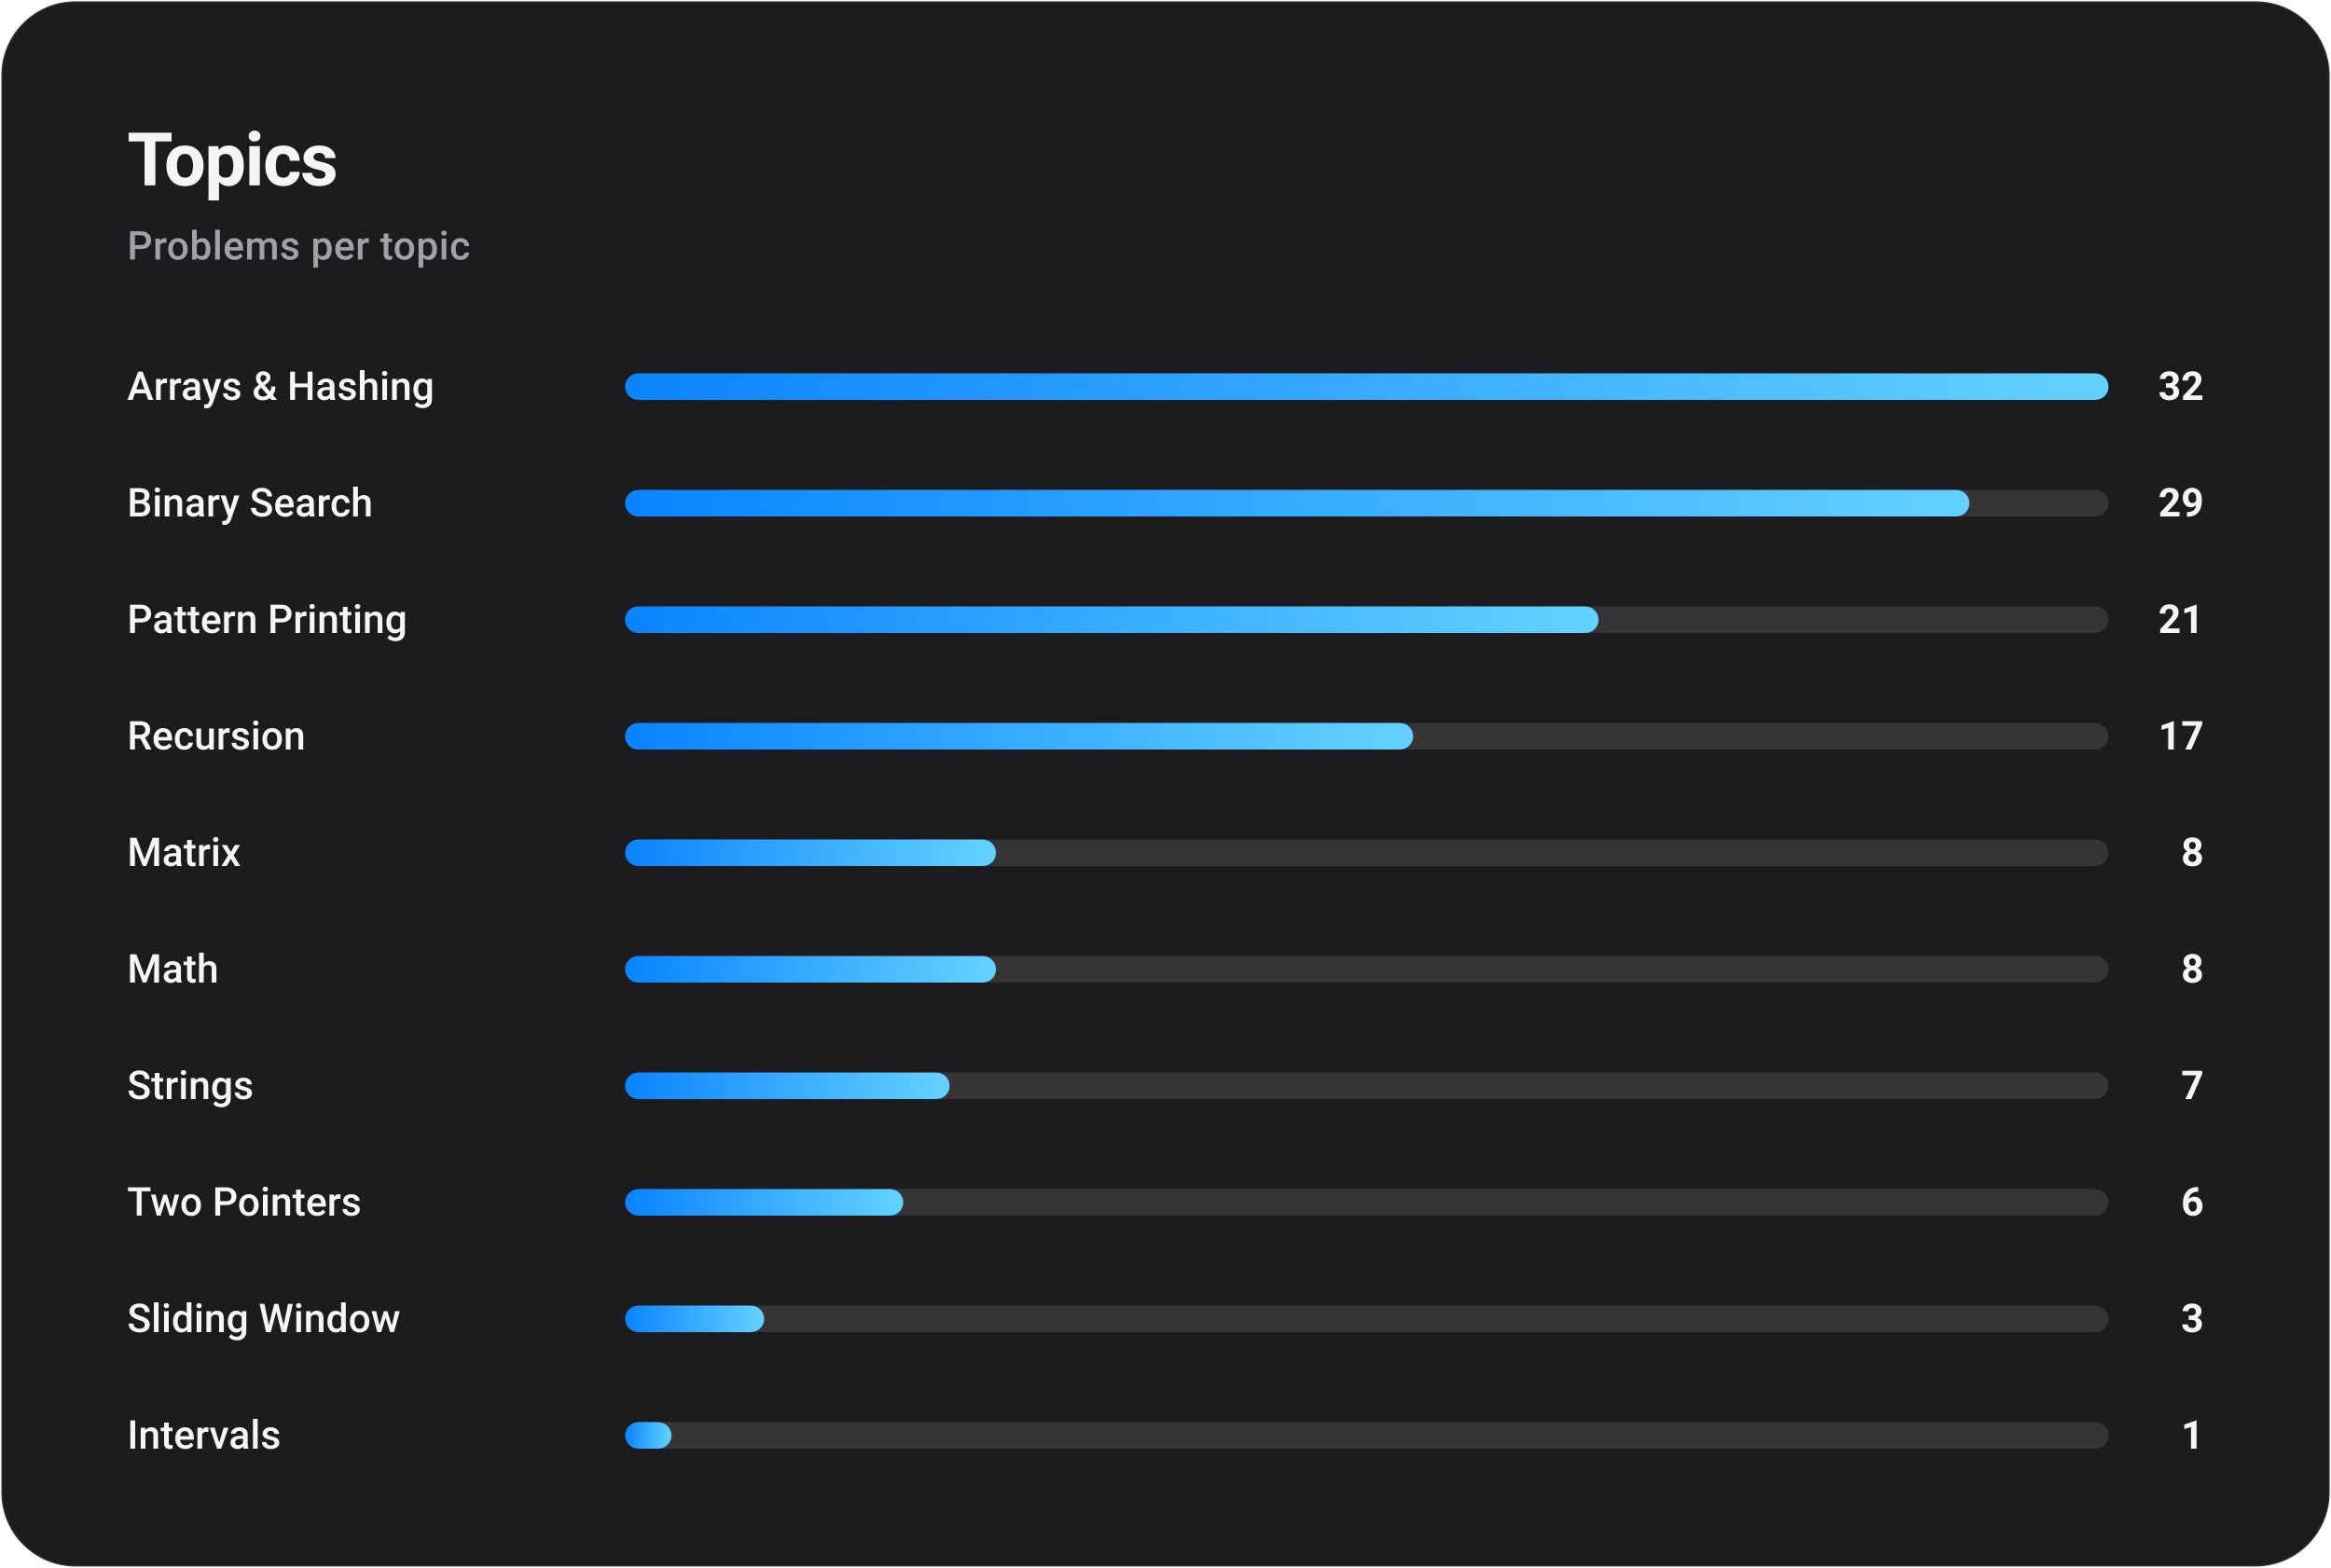
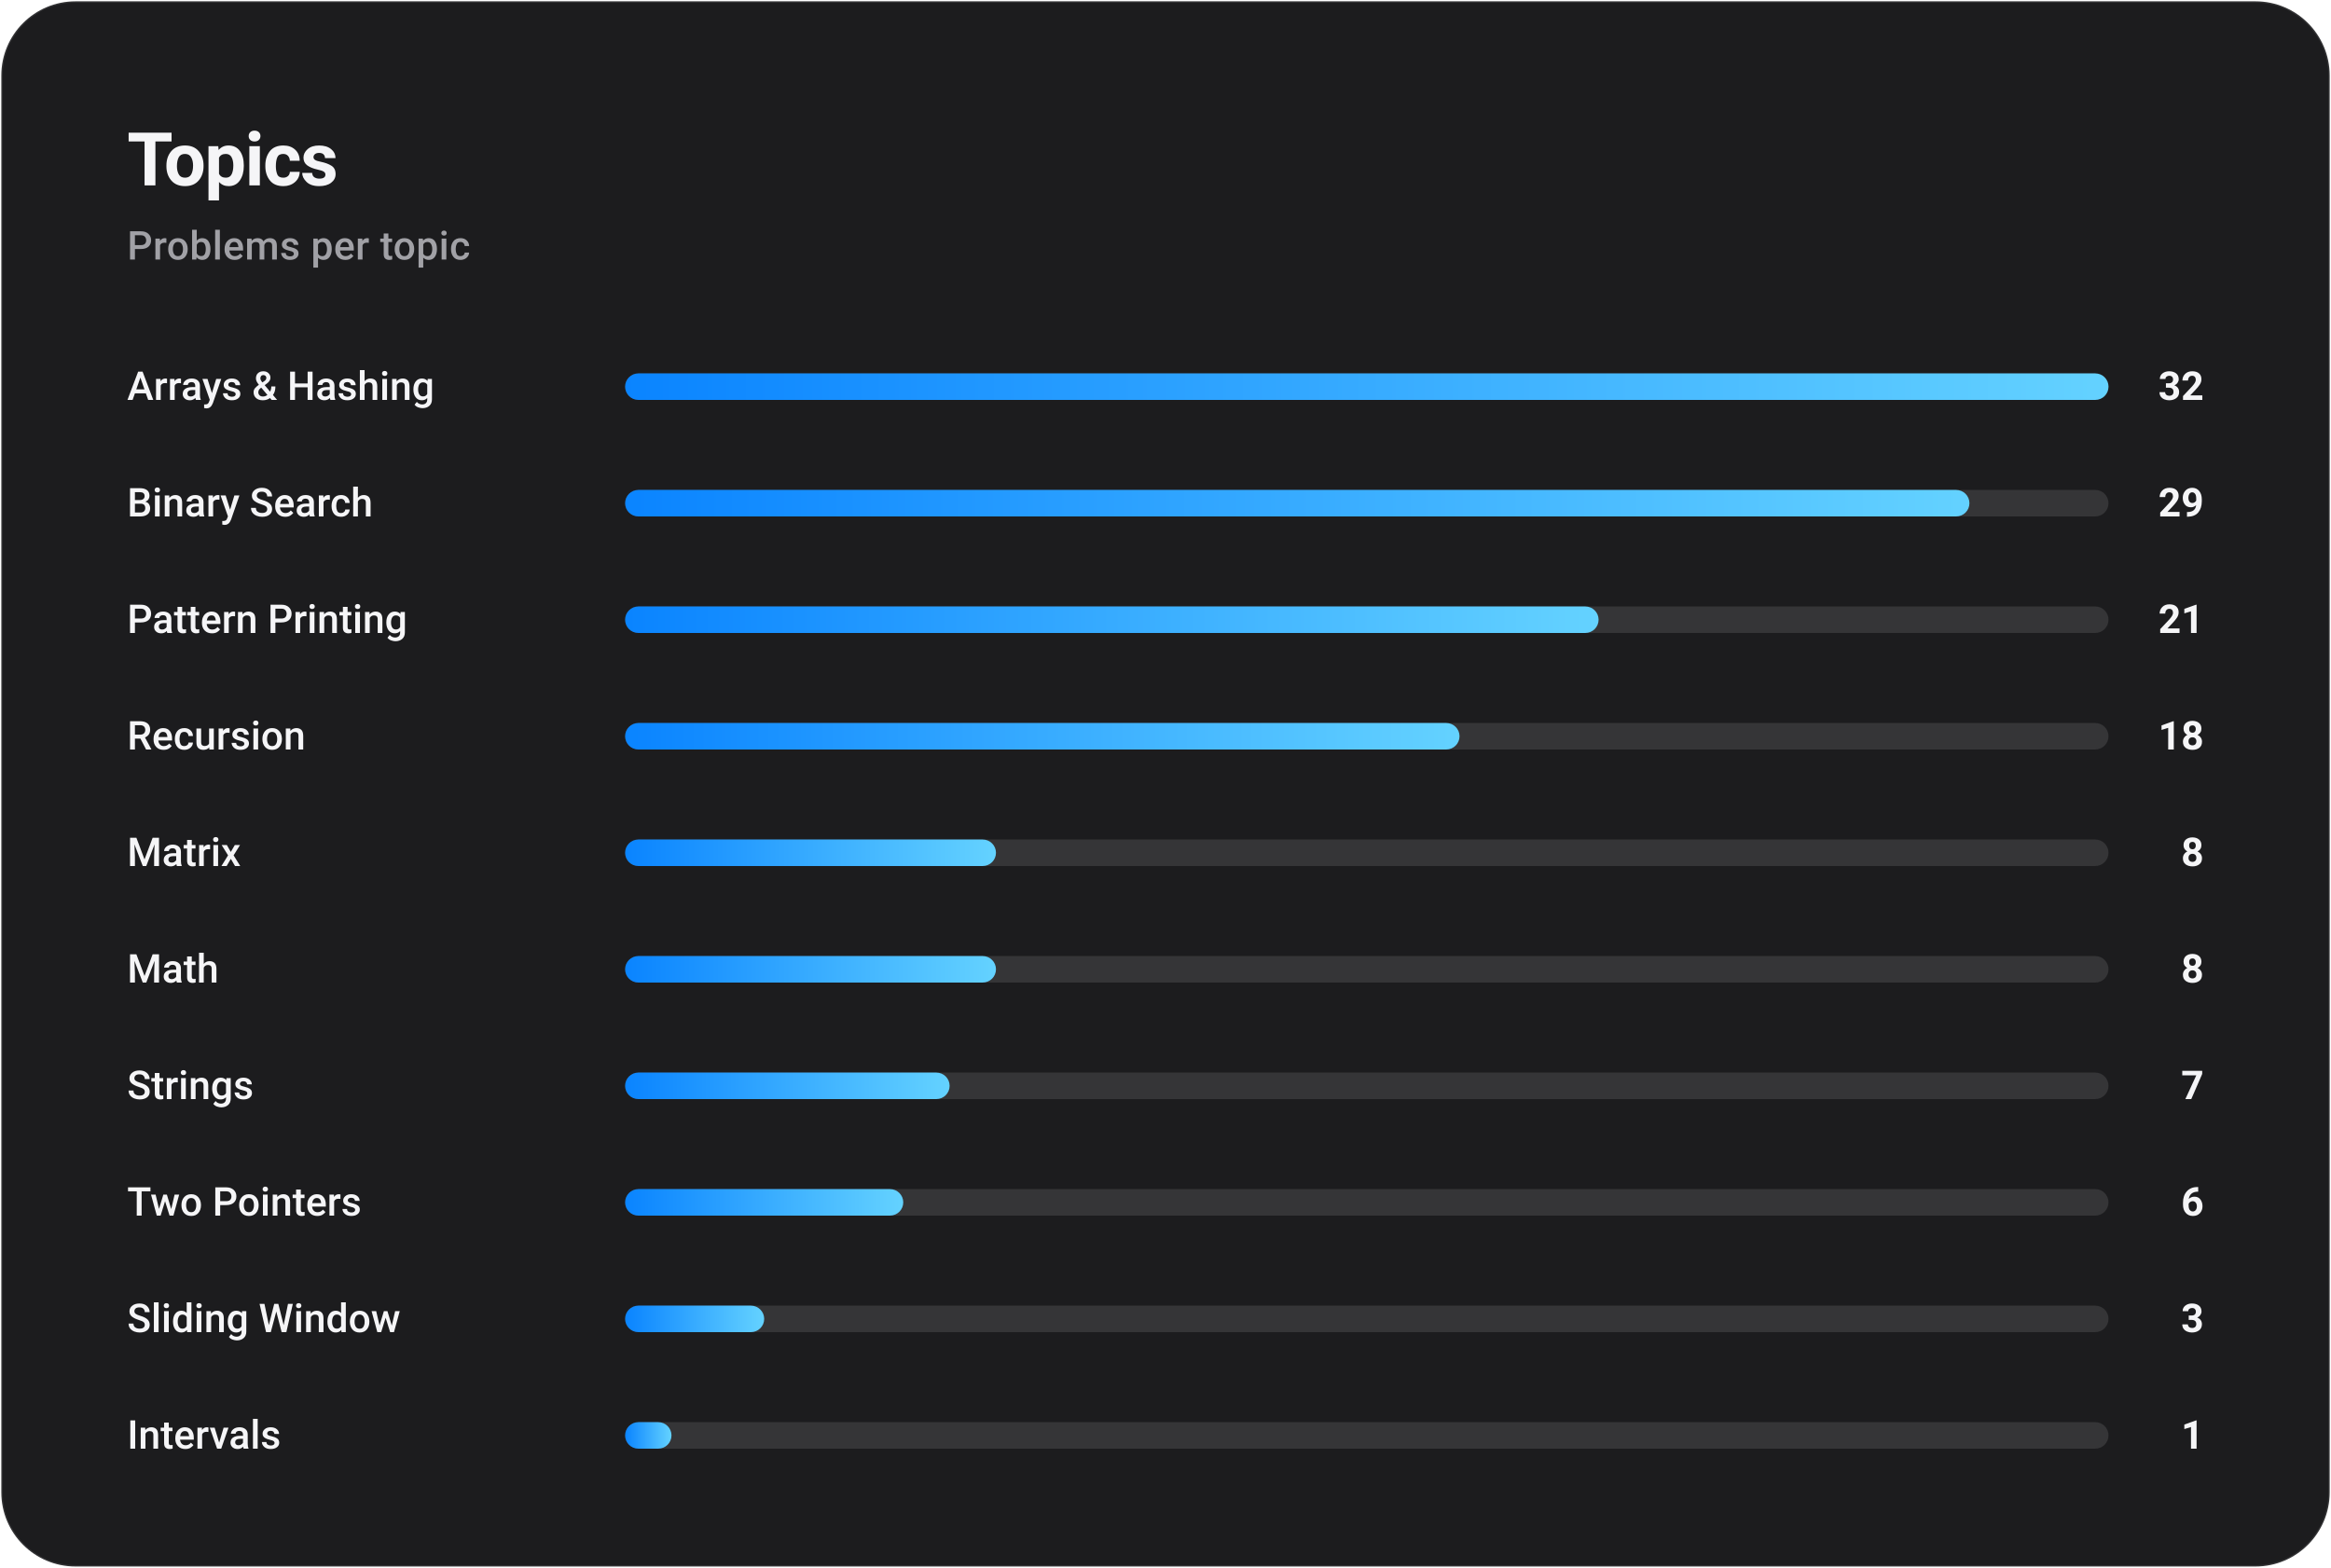
<svg xmlns="http://www.w3.org/2000/svg" width="880" height="592" viewBox="0 0 880 592" role="img" aria-labelledby="t d">
  <defs>
    <style>
text { font-family: -apple-system, BlinkMacSystemFont, "SF Pro Display", "SF Pro Text", "Segoe UI Variable Display", "Segoe UI", system-ui, Roboto, Helvetica, Arial, sans-serif; }
.num { font-variant-numeric: tabular-nums; }
@keyframes grow { from { transform: scaleX(0); } to { transform: scaleX(1); } }
@keyframes rise { from { transform: scaleY(0); } to { transform: scaleY(1); } }
@keyframes pop { from { opacity: 0; transform: scale(.92); } to { opacity: 1; transform: scale(1); } }
@keyframes fade { from { opacity: 0; transform: translateY(6px); } to { opacity: 1; transform: translateY(0); } }
.grow { transform-box: fill-box; transform-origin: 0% 50%; animation: grow .8s cubic-bezier(.22,1,.36,1) both; }
.rise { transform-box: fill-box; transform-origin: 50% 100%; animation: rise .8s cubic-bezier(.22,1,.36,1) both; }
.pop { transform-box: fill-box; transform-origin: 50% 50%; animation: pop .8s cubic-bezier(.22,1,.36,1) both; }
.fade { animation: fade .7s cubic-bezier(.22,1,.36,1) both; }
@media (prefers-reduced-motion: reduce) { .grow, .rise, .pop { transform-box: fill-box; transform-origin: 50% 50%; animation: pop .8s cubic-bezier(.22,1,.36,1) both; }
.fade { animation: none; } }
</style>
    <linearGradient id="acc" x1="0" y1="0" x2="1" y2="0">
      <stop offset="0" stop-color="#0A84FF" />
      <stop offset="1" stop-color="#64D2FF" />
    </linearGradient>
    <linearGradient id="accv" x1="0" y1="1" x2="0" y2="0">
      <stop offset="0" stop-color="#0A84FF" />
      <stop offset="1" stop-color="#64D2FF" />
    </linearGradient>
  </defs>
  <rect x="0.5" y="0.5" width="879" height="591" rx="28" fill="#1C1C1E" stroke="rgba(255,255,255,0.10)" />
  <text x="48" y="70" font-size="28" font-weight="700" fill="#F5F5F7" text-anchor="start" letter-spacing="-0.02em">Topics</text>
  <text x="48" y="98" font-size="15" font-weight="500" fill="#A1A1A6" text-anchor="start" letter-spacing="0.01em">Problems per topic</text>
  <text x="48" y="151" font-size="15" font-weight="500" fill="#F5F5F7" text-anchor="start" letter-spacing="0.0em">Arrays &amp; Hashing</text>
  <rect x="236" y="141" width="560" height="10" rx="5" fill="rgba(255,255,255,0.11)" />
  <rect class="grow" style="animation-delay:0ms" x="236" y="141" width="560.0" height="10" rx="5" fill="url(#acc)" />
  <text x="832" y="151" font-size="15" font-weight="650" fill="#F5F5F7" text-anchor="end" letter-spacing="0.0em" class="num">32</text>
  <text x="48" y="195" font-size="15" font-weight="500" fill="#F5F5F7" text-anchor="start" letter-spacing="0.0em">Binary Search</text>
  <rect x="236" y="185" width="560" height="10" rx="5" fill="rgba(255,255,255,0.11)" />
  <rect class="grow" style="animation-delay:60ms" x="236" y="185" width="507.5" height="10" rx="5" fill="url(#acc)" />
  <text x="832" y="195" font-size="15" font-weight="650" fill="#F5F5F7" text-anchor="end" letter-spacing="0.0em" class="num">29</text>
  <text x="48" y="239" font-size="15" font-weight="500" fill="#F5F5F7" text-anchor="start" letter-spacing="0.0em">Pattern Printing</text>
  <rect x="236" y="229" width="560" height="10" rx="5" fill="rgba(255,255,255,0.11)" />
  <rect class="grow" style="animation-delay:120ms" x="236" y="229" width="367.5" height="10" rx="5" fill="url(#acc)" />
  <text x="832" y="239" font-size="15" font-weight="650" fill="#F5F5F7" text-anchor="end" letter-spacing="0.0em" class="num">21</text>
  <text x="48" y="283" font-size="15" font-weight="500" fill="#F5F5F7" text-anchor="start" letter-spacing="0.0em">Recursion</text>
  <rect x="236" y="273" width="560" height="10" rx="5" fill="rgba(255,255,255,0.11)" />
-   <rect class="grow" style="animation-delay:180ms" x="236" y="273" width="297.5" height="10" rx="5" fill="url(#acc)" />
-   <text x="832" y="283" font-size="15" font-weight="650" fill="#F5F5F7" text-anchor="end" letter-spacing="0.0em" class="num">17</text>
+   <rect class="grow" style="animation-delay:180ms" x="236" y="273" width="315.0" height="10" rx="5" fill="url(#acc)" />
+   <text x="832" y="283" font-size="15" font-weight="650" fill="#F5F5F7" text-anchor="end" letter-spacing="0.0em" class="num">18</text>
  <text x="48" y="327" font-size="15" font-weight="500" fill="#F5F5F7" text-anchor="start" letter-spacing="0.0em">Matrix</text>
  <rect x="236" y="317" width="560" height="10" rx="5" fill="rgba(255,255,255,0.11)" />
  <rect class="grow" style="animation-delay:240ms" x="236" y="317" width="140.0" height="10" rx="5" fill="url(#acc)" />
  <text x="832" y="327" font-size="15" font-weight="650" fill="#F5F5F7" text-anchor="end" letter-spacing="0.0em" class="num">8</text>
  <text x="48" y="371" font-size="15" font-weight="500" fill="#F5F5F7" text-anchor="start" letter-spacing="0.0em">Math</text>
  <rect x="236" y="361" width="560" height="10" rx="5" fill="rgba(255,255,255,0.11)" />
  <rect class="grow" style="animation-delay:300ms" x="236" y="361" width="140.0" height="10" rx="5" fill="url(#acc)" />
  <text x="832" y="371" font-size="15" font-weight="650" fill="#F5F5F7" text-anchor="end" letter-spacing="0.0em" class="num">8</text>
  <text x="48" y="415" font-size="15" font-weight="500" fill="#F5F5F7" text-anchor="start" letter-spacing="0.0em">Strings</text>
  <rect x="236" y="405" width="560" height="10" rx="5" fill="rgba(255,255,255,0.11)" />
  <rect class="grow" style="animation-delay:360ms" x="236" y="405" width="122.5" height="10" rx="5" fill="url(#acc)" />
  <text x="832" y="415" font-size="15" font-weight="650" fill="#F5F5F7" text-anchor="end" letter-spacing="0.0em" class="num">7</text>
  <text x="48" y="459" font-size="15" font-weight="500" fill="#F5F5F7" text-anchor="start" letter-spacing="0.0em">Two Pointers</text>
  <rect x="236" y="449" width="560" height="10" rx="5" fill="rgba(255,255,255,0.11)" />
  <rect class="grow" style="animation-delay:420ms" x="236" y="449" width="105.0" height="10" rx="5" fill="url(#acc)" />
  <text x="832" y="459" font-size="15" font-weight="650" fill="#F5F5F7" text-anchor="end" letter-spacing="0.0em" class="num">6</text>
  <text x="48" y="503" font-size="15" font-weight="500" fill="#F5F5F7" text-anchor="start" letter-spacing="0.0em">Sliding Window</text>
  <rect x="236" y="493" width="560" height="10" rx="5" fill="rgba(255,255,255,0.11)" />
  <rect class="grow" style="animation-delay:480ms" x="236" y="493" width="52.5" height="10" rx="5" fill="url(#acc)" />
  <text x="832" y="503" font-size="15" font-weight="650" fill="#F5F5F7" text-anchor="end" letter-spacing="0.0em" class="num">3</text>
  <text x="48" y="547" font-size="15" font-weight="500" fill="#F5F5F7" text-anchor="start" letter-spacing="0.0em">Intervals</text>
  <rect x="236" y="537" width="560" height="10" rx="5" fill="rgba(255,255,255,0.11)" />
  <rect class="grow" style="animation-delay:540ms" x="236" y="537" width="17.5" height="10" rx="5" fill="url(#acc)" />
  <text x="832" y="547" font-size="15" font-weight="650" fill="#F5F5F7" text-anchor="end" letter-spacing="0.0em" class="num">1</text>
</svg>
